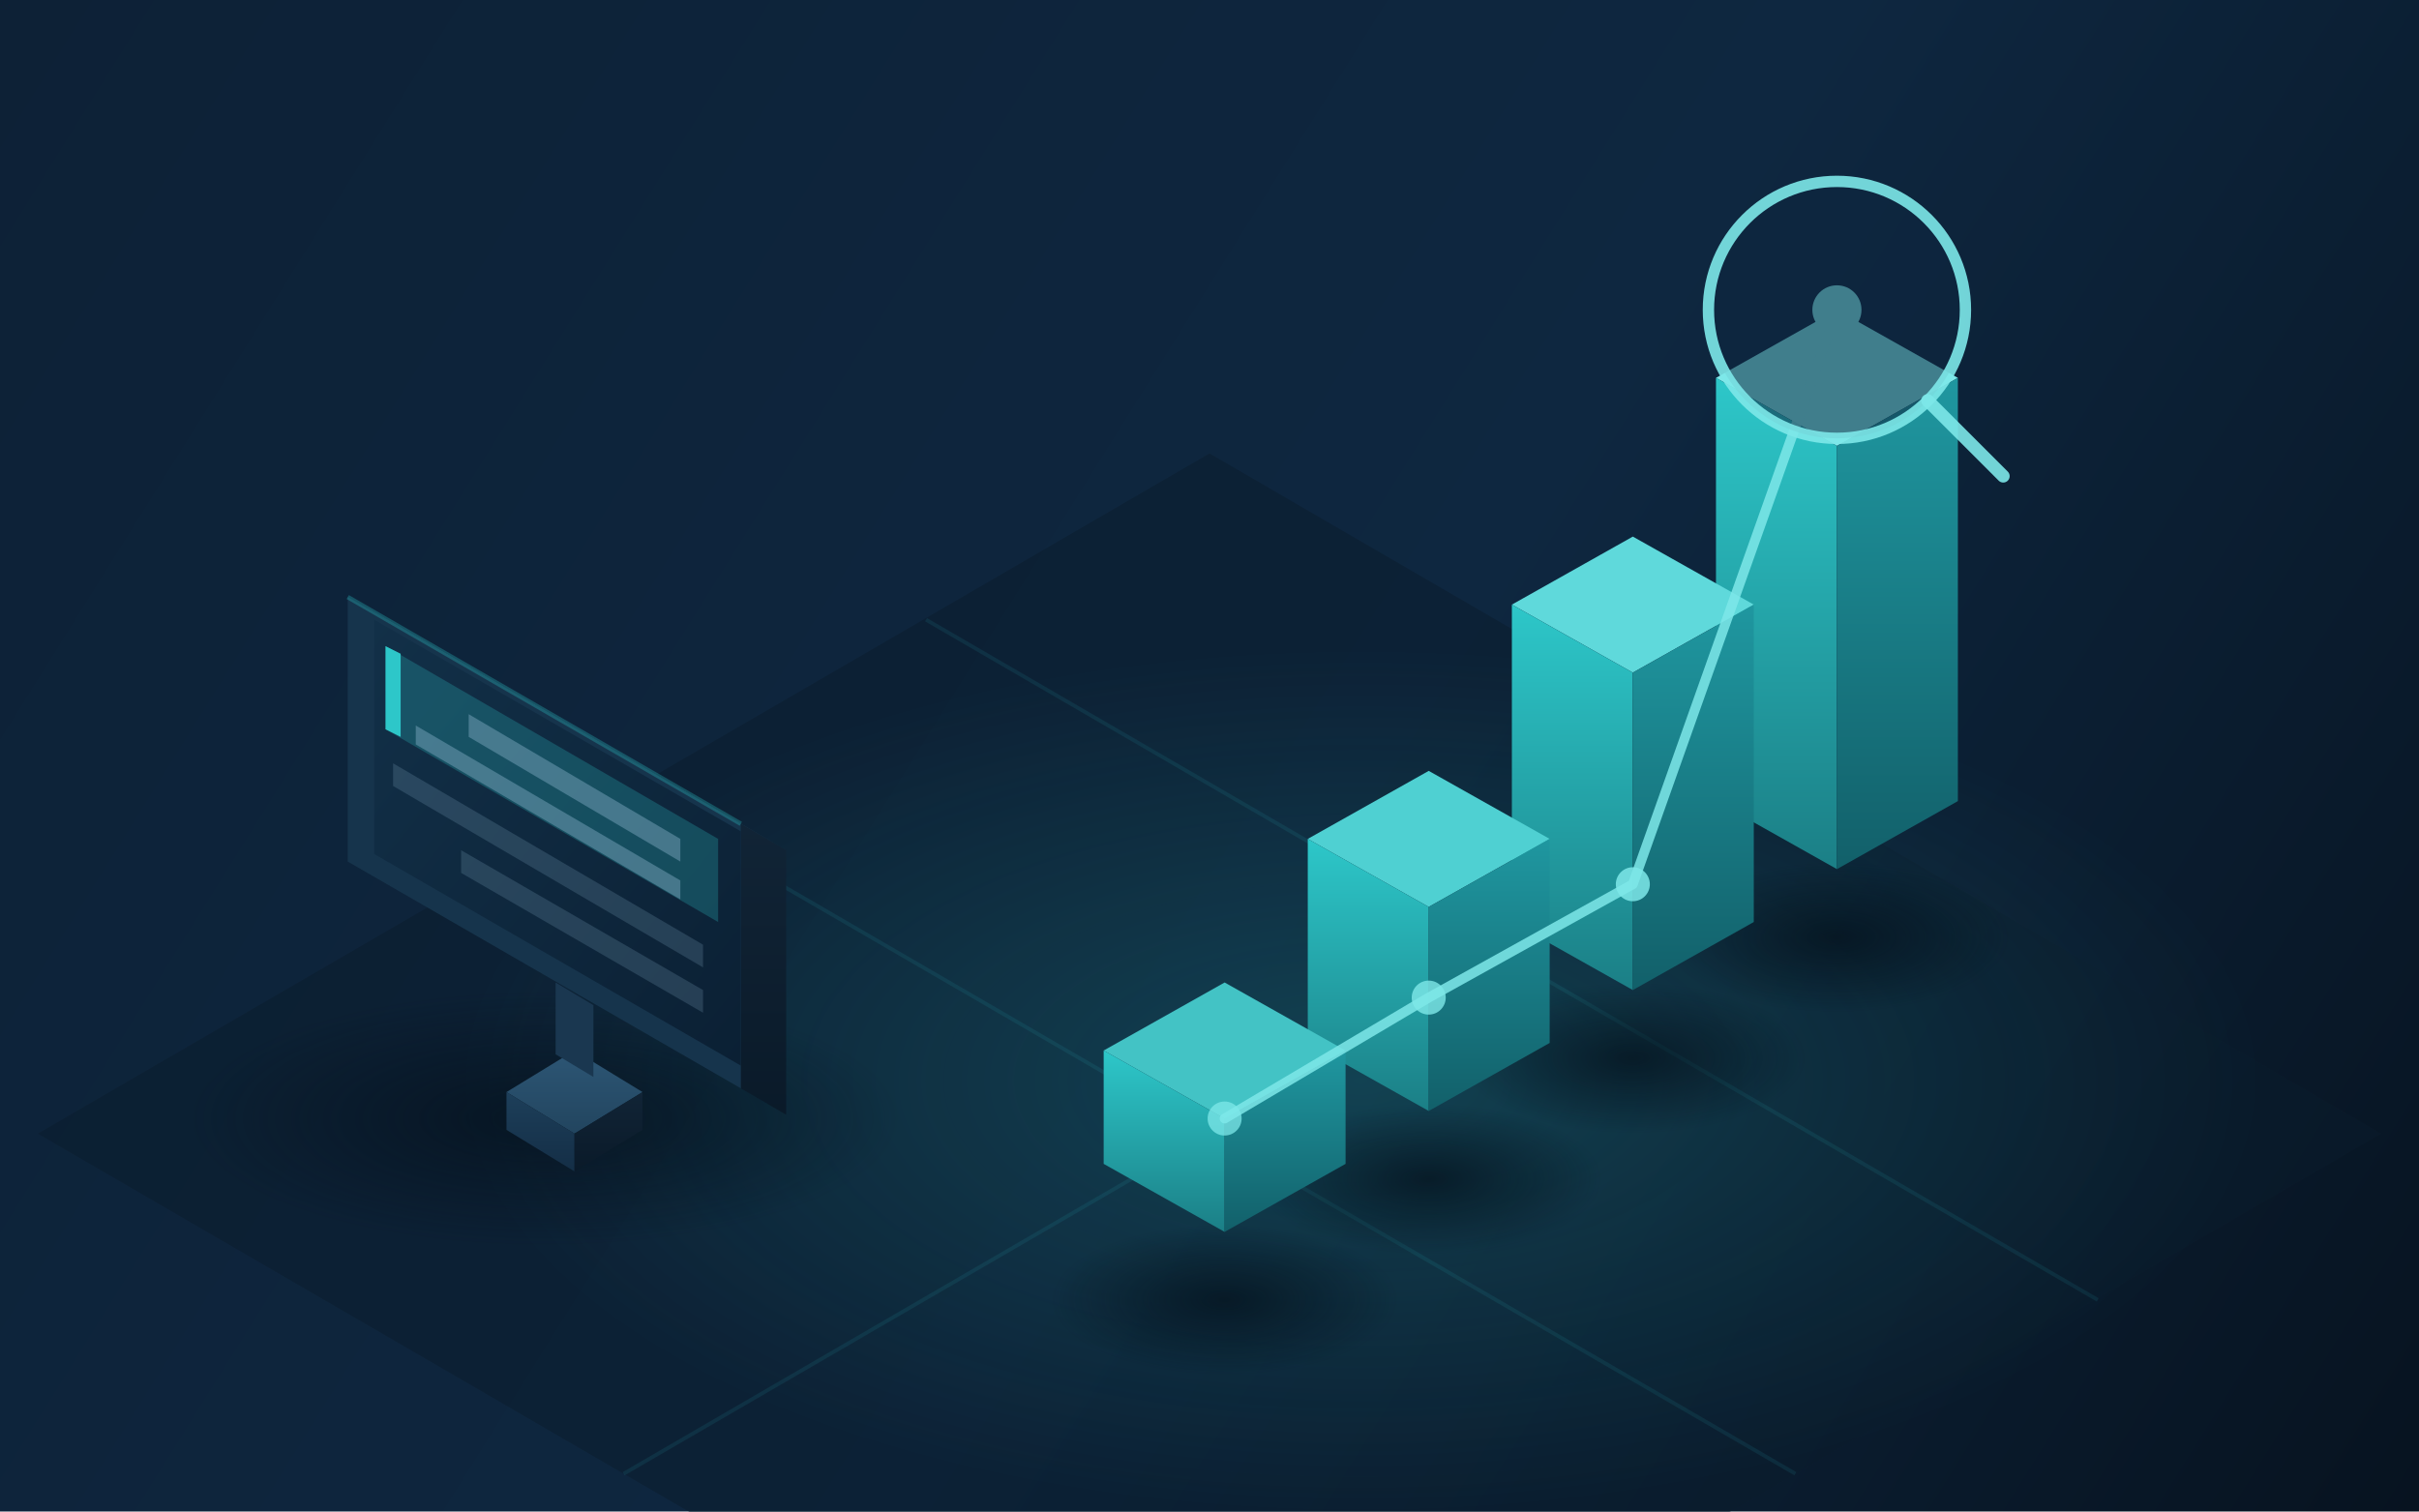
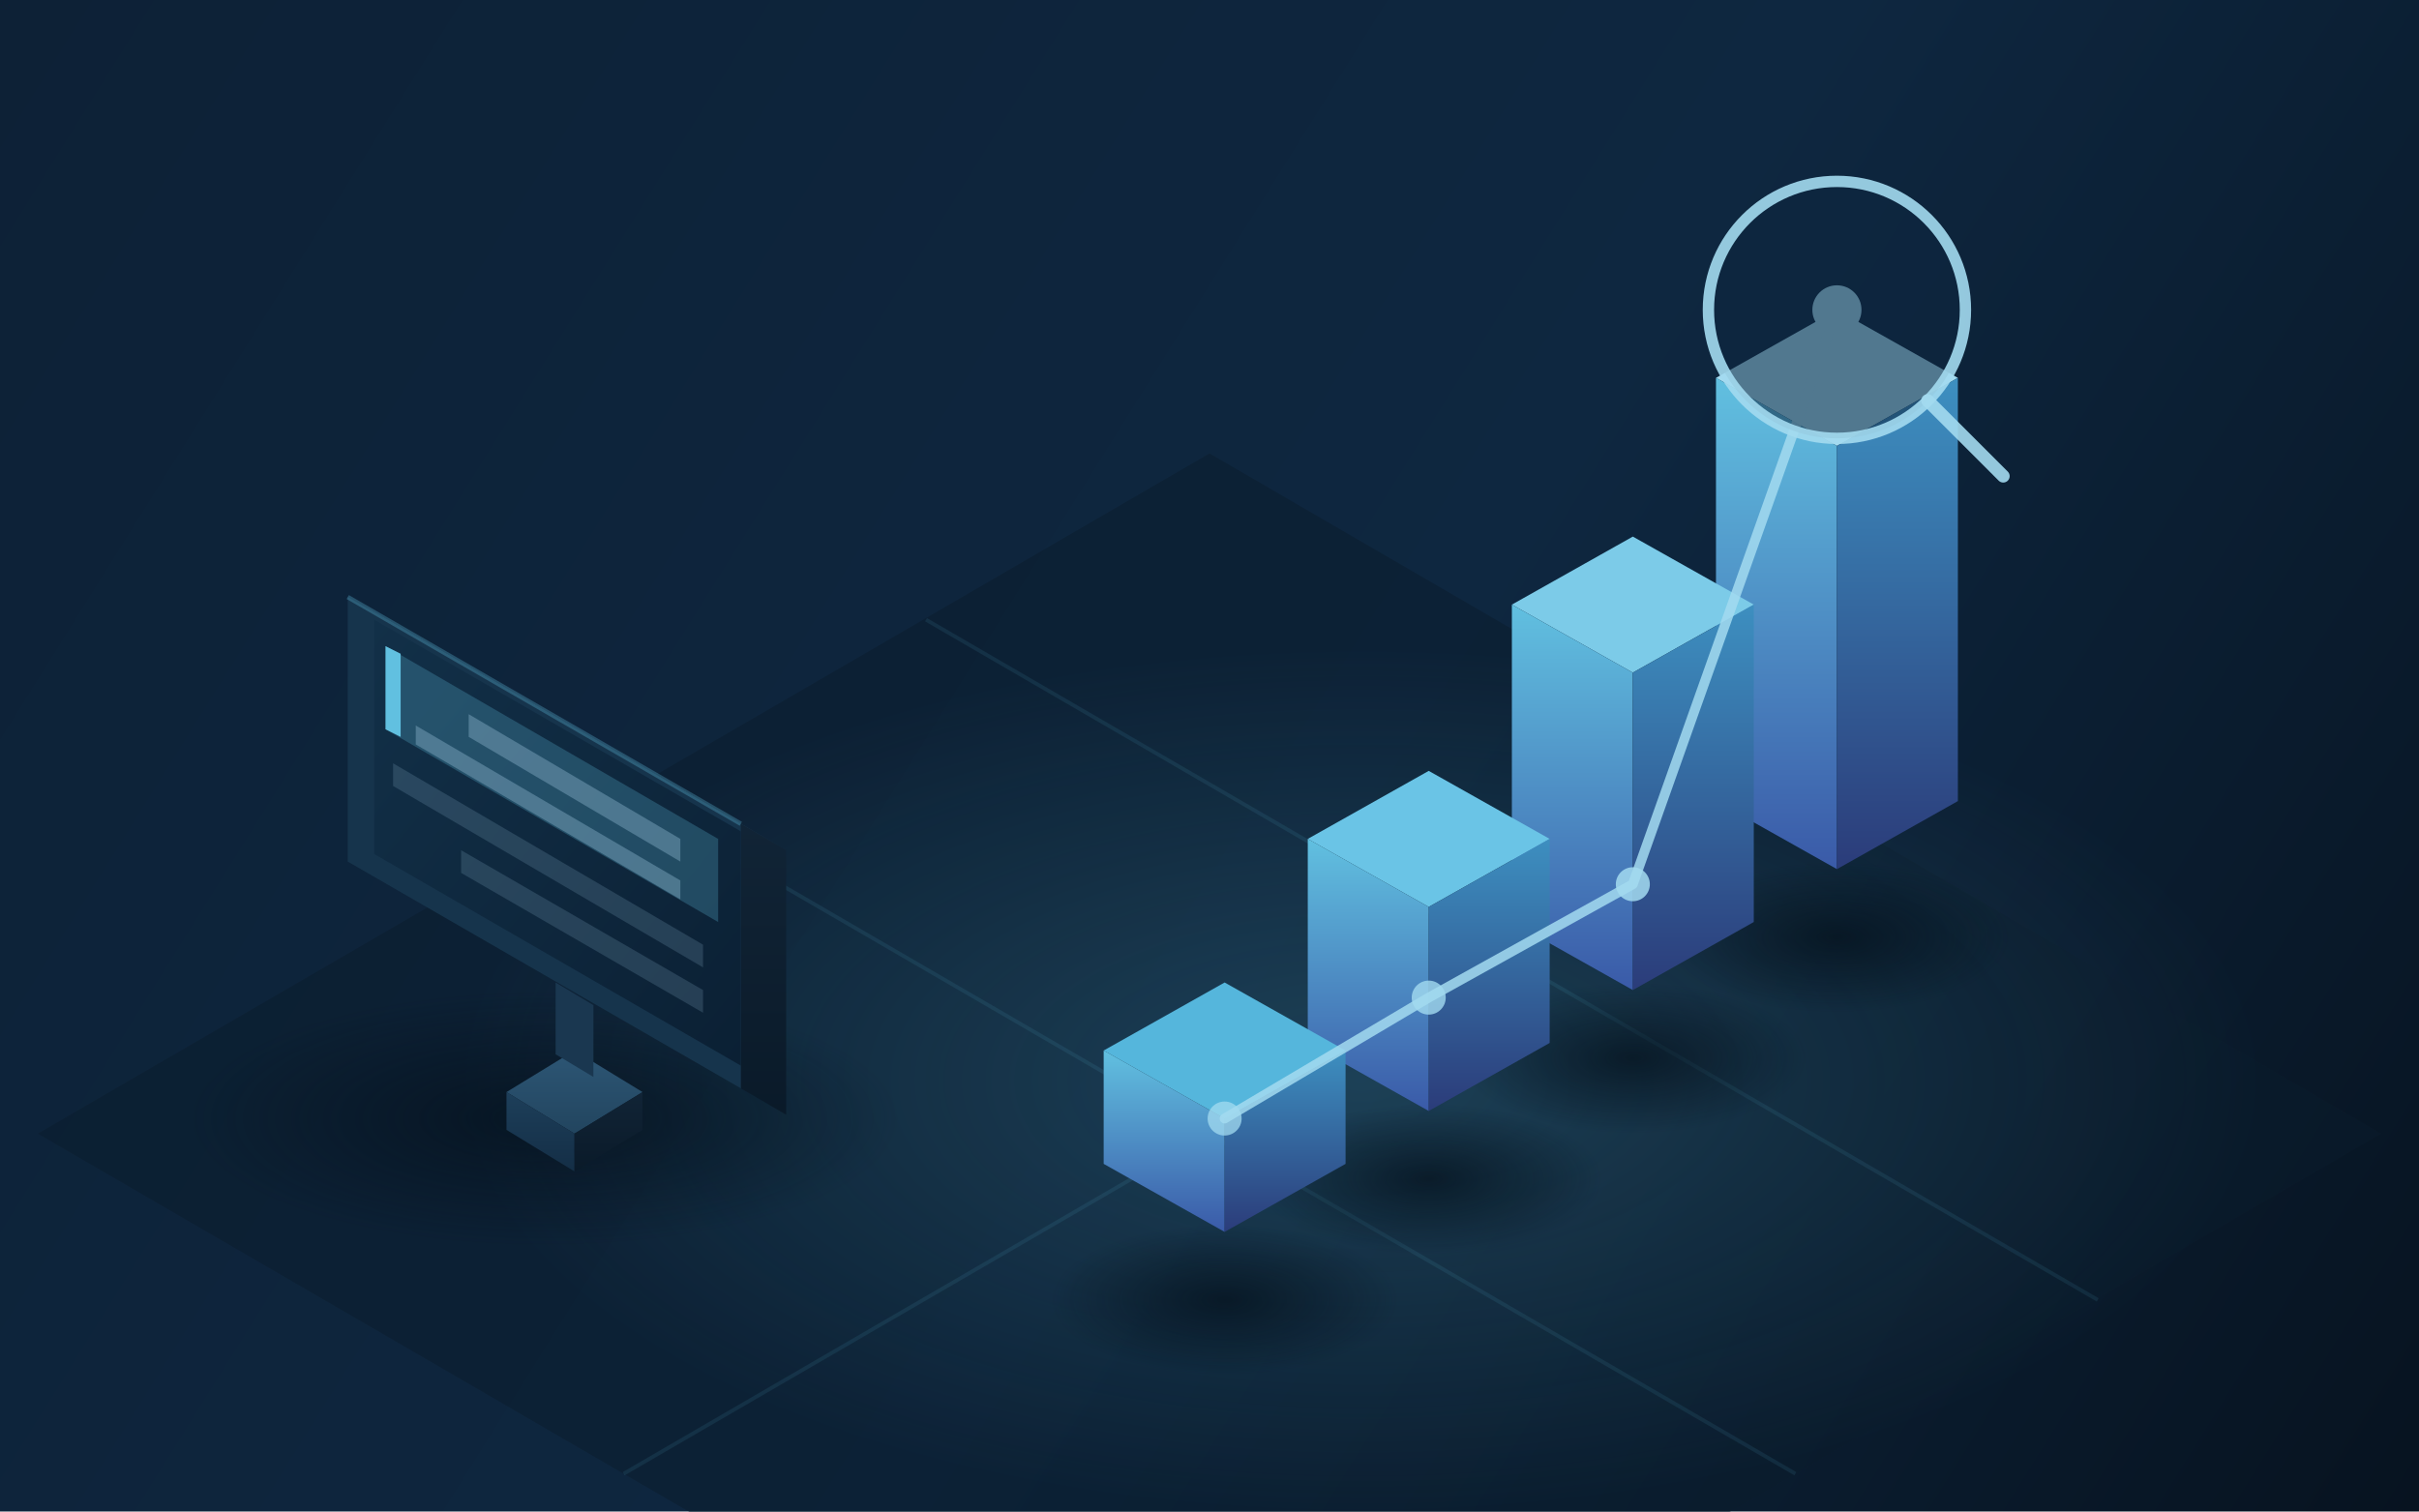
<svg xmlns="http://www.w3.org/2000/svg" viewBox="0 0 640 400" width="640" height="400" role="img" aria-label="An isometric chart of rising three-dimensional bars with a trend line, beside a screen showing the top search result">
  <defs>
    <linearGradient id="bg" x1="0" y1="0" x2="640" y2="400" gradientUnits="userSpaceOnUse">
      <stop offset="0" stop-color="#0d2136" />
      <stop offset=".55" stop-color="#0e2740" />
      <stop offset="1" stop-color="#071320" />
    </linearGradient>
    <linearGradient id="fTop" x1="0" y1="0" x2="0" y2="1">
      <stop offset="0" stop-color="#2d5675" />
      <stop offset="1" stop-color="#22455f" />
    </linearGradient>
    <linearGradient id="fLeft" x1="0" y1="0" x2="0" y2="1">
      <stop offset="0" stop-color="#1d3f5a" />
      <stop offset="1" stop-color="#142e46" />
    </linearGradient>
    <linearGradient id="fRight" x1="0" y1="0" x2="0" y2="1">
      <stop offset="0" stop-color="#112436" />
      <stop offset="1" stop-color="#0a1a29" />
    </linearGradient>
    <linearGradient id="barL" x1="0" y1="0" x2="0" y2="1">
-       <stop offset="0" stop-color="#2dc7c9" />
-       <stop offset="1" stop-color="#1b7f86" />
+       <stop offset="0" stop-color="#61c0e0" />
+       <stop offset="1" stop-color="#3a5aa8" />
    </linearGradient>
    <linearGradient id="barR" x1="0" y1="0" x2="0" y2="1">
-       <stop offset="0" stop-color="#1f97a0" />
-       <stop offset="1" stop-color="#12606a" />
+       <stop offset="0" stop-color="#3d8fc0" />
+       <stop offset="1" stop-color="#2b3c7a" />
    </linearGradient>
    <linearGradient id="screen" x1="0" y1="0" x2="1" y2="1">
      <stop offset="0" stop-color="#123048" />
      <stop offset="1" stop-color="#0b2034" />
    </linearGradient>
    <radialGradient id="pool" cx=".5" cy=".5" r=".5">
-       <stop offset="0" stop-color="#2dc7c9" stop-opacity=".2" />
-       <stop offset="1" stop-color="#2dc7c9" stop-opacity="0" />
+       <stop offset="0" stop-color="#61c0e0" stop-opacity=".2" />
+       <stop offset="1" stop-color="#61c0e0" stop-opacity="0" />
    </radialGradient>
    <radialGradient id="shadow" cx=".5" cy=".5" r=".5">
      <stop offset="0" stop-color="#04101b" stop-opacity=".7" />
      <stop offset="1" stop-color="#04101b" stop-opacity="0" />
    </radialGradient>
    <clipPath id="resScreen">
      <polygon points="0,-12 -104,-72 -104,-142 0,-82" />
    </clipPath>
  </defs>
  <rect width="640" height="400" fill="url(#bg)" />
  <polygon points="320,120 630,300 320,480 10,300" fill="#0a1b2b" opacity=".5" />
-   <g stroke="#2dc7c9" stroke-opacity=".1" stroke-width="1">
+   <g stroke="#61c0e0" stroke-opacity=".1" stroke-width="1">
    <path d="M165 210L475 390M245 164L555 344" />
    <path d="M475 210L165 390" />
  </g>
  <ellipse cx="360" cy="286" rx="240" ry="115" fill="url(#pool)" />
  <g>
    <g transform="translate(486 214)">
      <ellipse cx="0" cy="34" rx="46" ry="20" fill="url(#shadow)" />
-       <polygon points="0,-132 32,-114 0,-96 -32,-114" fill="#7ee8e9" />
+       <polygon points="0,-132 32,-114 0,-96 -32,-114" fill="#a3dbf0" />
      <polygon points="-32,-114 0,-96 0,16 -32,-2" fill="url(#barL)" />
      <polygon points="0,-96 32,-114 32,-2 0,16" fill="url(#barR)" />
    </g>
    <g transform="translate(432 246)">
      <ellipse cx="0" cy="34" rx="46" ry="20" fill="url(#shadow)" />
-       <polygon points="0,-104 32,-86 0,-68 -32,-86" fill="#5fd9db" />
+       <polygon points="0,-104 32,-86 0,-68 -32,-86" fill="#7ccbe8" />
      <polygon points="-32,-86 0,-68 0,16 -32,-2" fill="url(#barL)" />
      <polygon points="0,-68 32,-86 32,-2 0,16" fill="url(#barR)" />
    </g>
    <g transform="translate(378 278)">
      <ellipse cx="0" cy="34" rx="46" ry="20" fill="url(#shadow)" />
-       <polygon points="0,-74 32,-56 0,-38 -32,-56" fill="#4fd0d2" />
+       <polygon points="0,-74 32,-56 0,-38 -32,-56" fill="#6ac4e6" />
      <polygon points="-32,-56 0,-38 0,16 -32,-2" fill="url(#barL)" />
      <polygon points="0,-38 32,-56 32,-2 0,16" fill="url(#barR)" />
    </g>
    <g transform="translate(324 310)">
      <ellipse cx="0" cy="34" rx="46" ry="20" fill="url(#shadow)" />
-       <polygon points="0,-50 32,-32 0,-14 -32,-32" fill="#43c3c5" />
+       <polygon points="0,-50 32,-32 0,-14 -32,-32" fill="#55b6dc" />
      <polygon points="-32,-32 0,-14 0,16 -32,-2" fill="url(#barL)" />
      <polygon points="0,-14 32,-32 32,-2 0,16" fill="url(#barR)" />
    </g>
  </g>
-   <g fill="none" stroke="#7ee8e9" stroke-width="2.6" stroke-linecap="round" stroke-linejoin="round" opacity=".85">
+   <g fill="none" stroke="#a3dbf0" stroke-width="2.6" stroke-linecap="round" stroke-linejoin="round" opacity=".85">
    <path d="M324 296L378 264 432 234 486 82" />
  </g>
-   <g fill="#7ee8e9">
+   <g fill="#a3dbf0">
    <circle cx="324" cy="296" r="4.5" opacity=".75" />
    <circle cx="378" cy="264" r="4.5" opacity=".8" />
    <circle cx="432" cy="234" r="4.5" opacity=".85" />
    <circle cx="486" cy="82" r="6.5" class="b" />
  </g>
  <g transform="translate(196 300)">
    <ellipse cx="-52" cy="-4" rx="94" ry="34" fill="url(#shadow)" />
    <g>
      <polygon points="-44,-22 -26,-11 -44,0 -62,-11" fill="url(#fTop)" />
      <polygon points="-62,-11 -44,0 -44,10 -62,-1" fill="url(#fLeft)" />
      <polygon points="-44,0 -26,-11 -26,-1 -44,10" fill="url(#fRight)" />
      <polygon points="-49,-40 -39,-34 -39,-15 -49,-21" fill="#1a3750" />
    </g>
    <polygon points="0,-82 -104,-142 -92,-135 12,-75" fill="url(#fTop)" />
    <polygon points="0,-12 12,-5 12,-75 0,-82" fill="url(#fRight)" />
    <polygon points="0,-12 -104,-72 -104,-142 0,-82" fill="#16344c" />
    <polygon points="0,-18 -97,-74 -97,-136 0,-80" fill="url(#screen)" />
    <g clip-path="url(#resScreen)">
-       <polygon points="-6,-78 -94,-129 -94,-107 -6,-56" fill="#2dc7c9" fill-opacity=".25" />
-       <polygon points="-90,-127 -94,-129 -94,-107 -90,-105" fill="#2dc7c9" />
+       <polygon points="-6,-78 -94,-129 -94,-107 -6,-56" fill="#61c0e0" fill-opacity=".25" />
+       <polygon points="-90,-127 -94,-129 -94,-107 -90,-105" fill="#61c0e0" />
      <g fill="#8fb7cf" fill-opacity=".4">
        <polygon points="-16,-72 -72,-105 -72,-111 -16,-78" />
        <polygon points="-16,-62 -86,-103 -86,-108 -16,-67" />
      </g>
      <g fill="#8fb7cf" fill-opacity=".2">
        <polygon points="-10,-44 -92,-92 -92,-98 -10,-50" />
        <polygon points="-10,-32 -74,-69 -74,-75 -10,-38" />
      </g>
    </g>
-     <polyline points="0,-82 -104,-142" fill="none" stroke="#2dc7c9" stroke-opacity=".3" stroke-width="1.2" />
+     <polyline points="0,-82 -104,-142" fill="none" stroke="#61c0e0" stroke-opacity=".3" stroke-width="1.2" />
  </g>
  <g transform="translate(486 82)">
-     <circle r="34" fill="#0e2740" fill-opacity=".55" stroke="#7ee8e9" stroke-width="3" stroke-opacity=".9" />
-     <line x1="24" y1="24" x2="44" y2="44" stroke="#7ee8e9" stroke-width="3.4" stroke-linecap="round" stroke-opacity=".9" />
+     <circle r="34" fill="#0e2740" fill-opacity=".55" stroke="#a3dbf0" stroke-width="3" stroke-opacity=".9" />
+     <line x1="24" y1="24" x2="44" y2="44" stroke="#a3dbf0" stroke-width="3.4" stroke-linecap="round" stroke-opacity=".9" />
  </g>
  <style>
    .b { animation: blink 3.2s ease-in-out infinite }
    @keyframes blink { 0%,100% { opacity:.55 } 50% { opacity:1 } }
    @media (prefers-reduced-motion: reduce) { .b { animation: none } }
  </style>
</svg>
